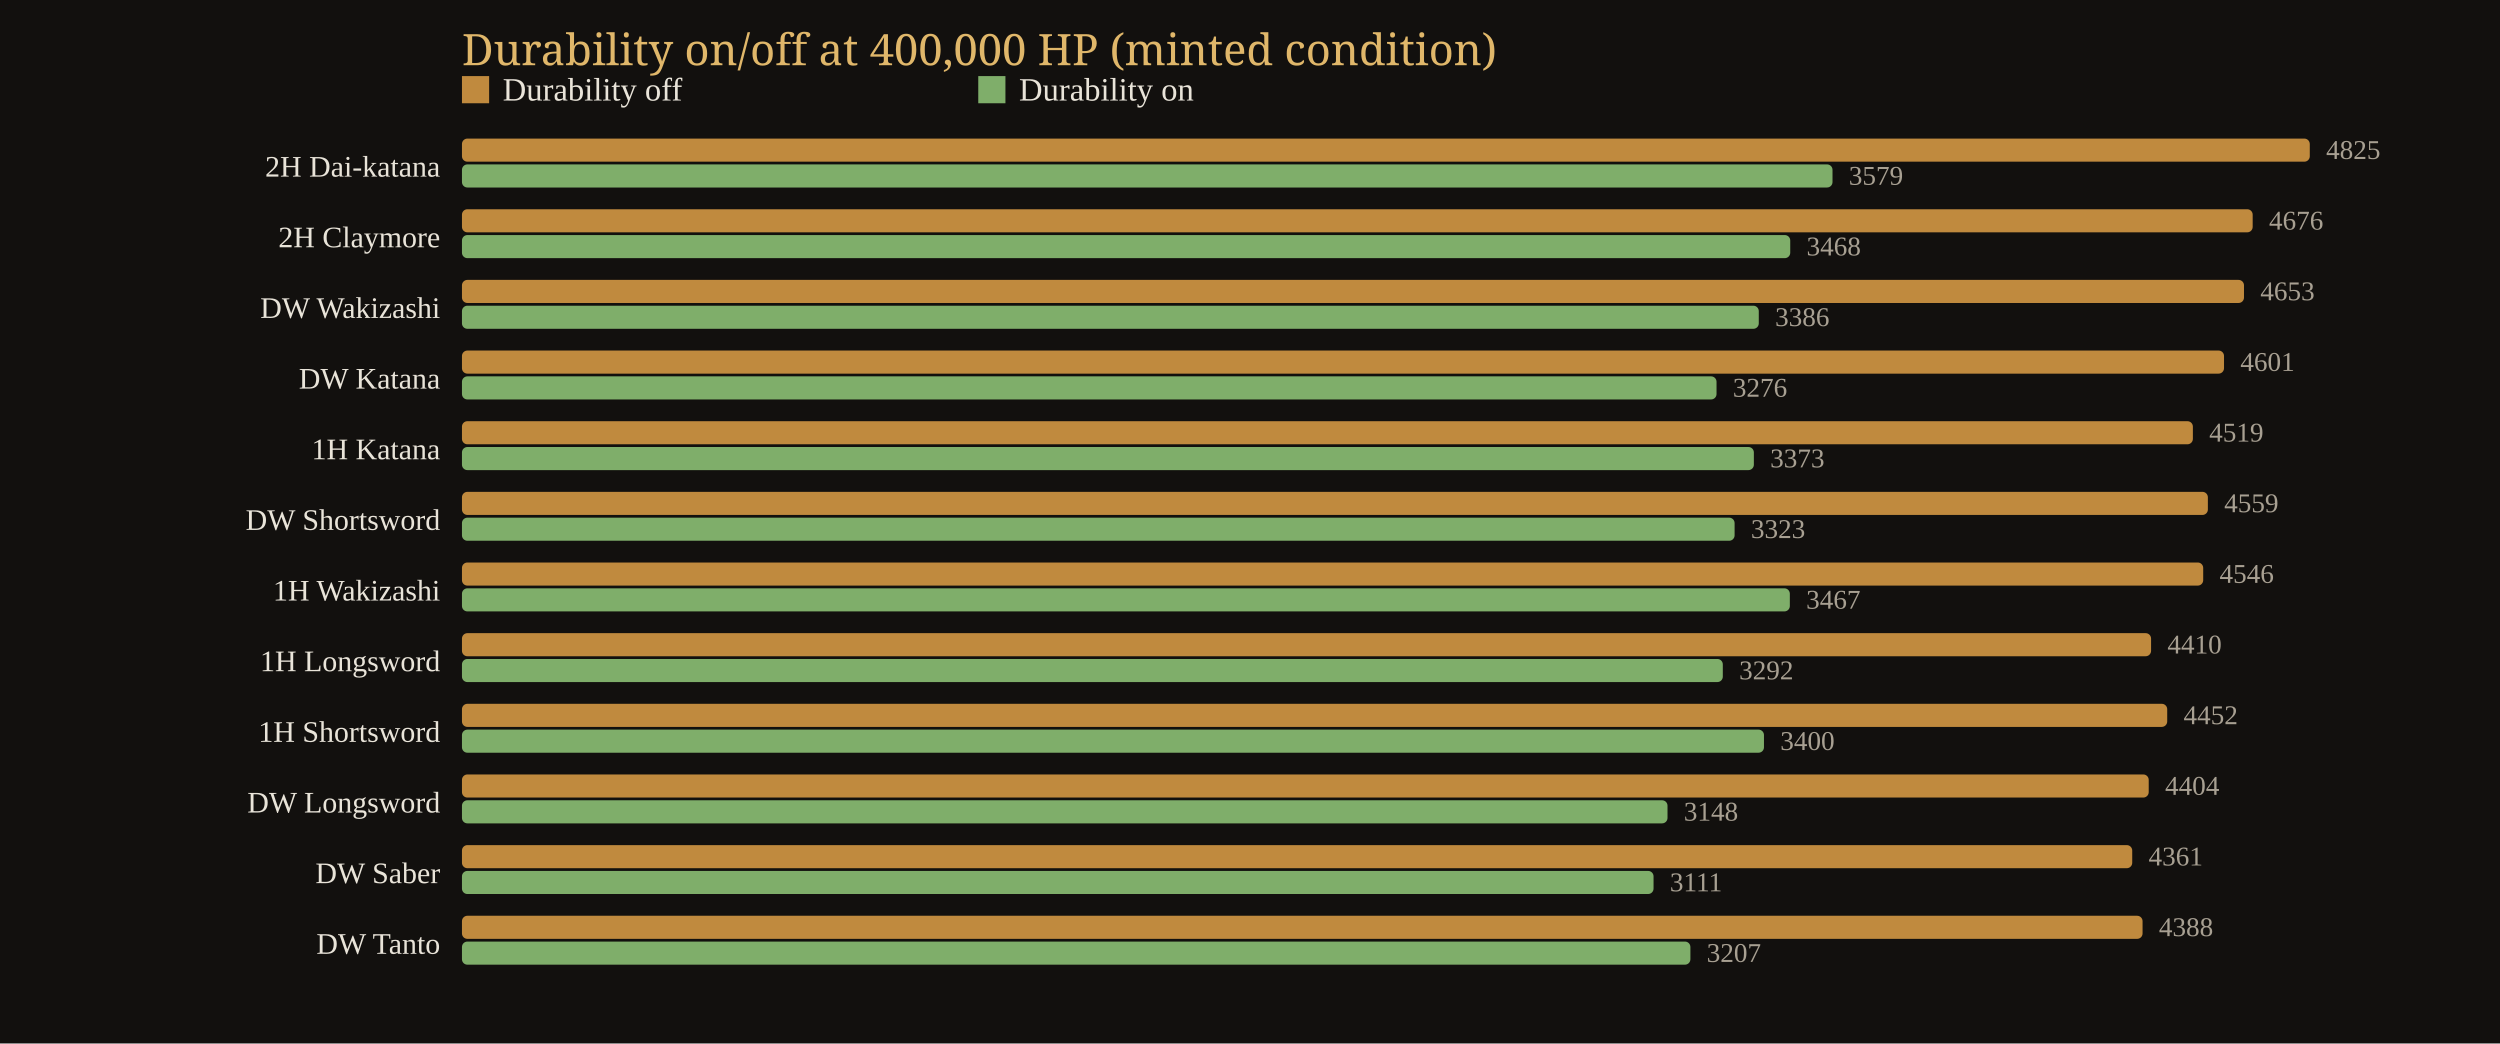
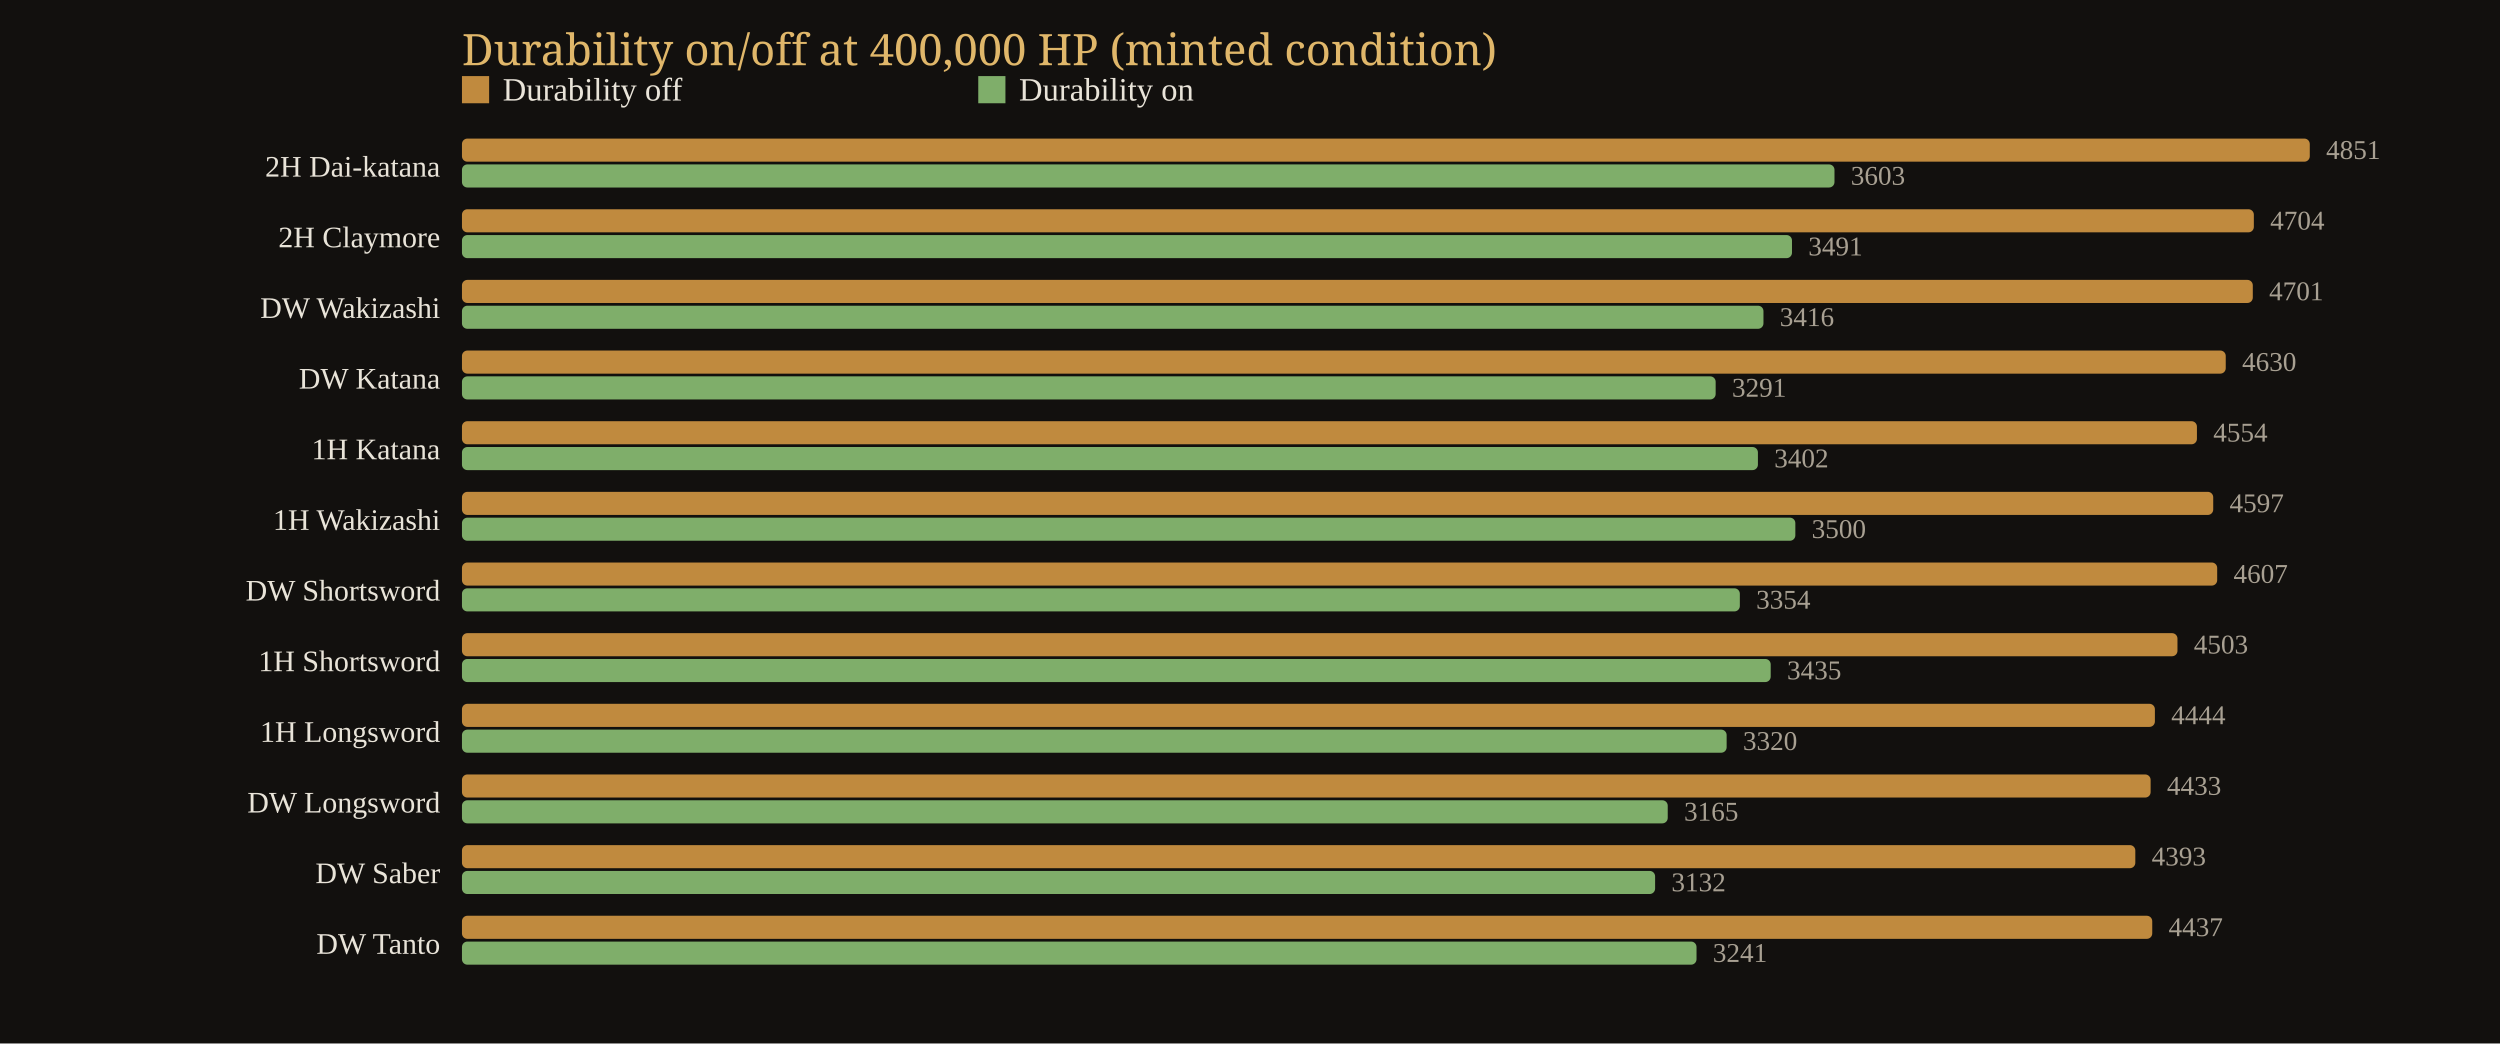
<svg viewBox="0 0 920 384" width="100%" role="img" aria-label="Durability on/off at 400,000 HP (minted condition)" style="display:block;max-width:100%;height:auto">
  <rect x="0" y="0" width="920" height="384" fill="#12100e" />
  <text x="170" y="24" fill="#e0b76a" font-size="16" font-family="Georgia,serif">Durability on/off at 400,000 HP (minted condition)</text>
  <g transform="translate(170, 28)">
    <rect width="10" height="10" fill="#c08a3e" />
    <text x="15" y="9" fill="#e9e4d9" font-size="12">Durability off</text>
  </g>
  <g transform="translate(360, 28)">
    <rect width="10" height="10" fill="#7fae6a" />
    <text x="15" y="9" fill="#e9e4d9" font-size="12">Durability on</text>
  </g>
  <text x="162" y="65" fill="#e9e4d9" font-size="11" text-anchor="end">2H Dai-katana</text>
  <rect x="170" y="51" width="680" height="8.5" fill="#c08a3e" rx="2" />
-   <text x="856" y="58.5" fill="#a8a092" font-size="10">4825</text>
-   <rect x="170" y="60.5" width="504.364" height="8.5" fill="#7fae6a" rx="2" />
-   <text x="680.364" y="68" fill="#a8a092" font-size="10">3579</text>
+   <text x="856" y="58.5" fill="#a8a092" font-size="10">4851</text>
+   <rect x="170" y="60.5" width="505.091" height="8.5" fill="#7fae6a" rx="2" />
+   <text x="681.091" y="68" fill="#a8a092" font-size="10">3603</text>
  <text x="162" y="91" fill="#e9e4d9" font-size="11" text-anchor="end">2H Claymore</text>
-   <rect x="170" y="77" width="658.984" height="8.5" fill="#c08a3e" rx="2" />
-   <text x="834.984" y="84.5" fill="#a8a092" font-size="10">4676</text>
-   <rect x="170" y="86.5" width="488.807" height="8.5" fill="#7fae6a" rx="2" />
-   <text x="664.807" y="94" fill="#a8a092" font-size="10">3468</text>
+   <rect x="170" y="77" width="659.418" height="8.5" fill="#c08a3e" rx="2" />
+   <text x="835.418" y="84.5" fill="#a8a092" font-size="10">4704</text>
+   <rect x="170" y="86.5" width="489.451" height="8.5" fill="#7fae6a" rx="2" />
+   <text x="665.451" y="94" fill="#a8a092" font-size="10">3491</text>
  <text x="162" y="117" fill="#e9e4d9" font-size="11" text-anchor="end">DW Wakizashi</text>
-   <rect x="170" y="103" width="655.791" height="8.5" fill="#c08a3e" rx="2" />
-   <text x="831.791" y="110.5" fill="#a8a092" font-size="10">4653</text>
-   <rect x="170" y="112.5" width="477.233" height="8.5" fill="#7fae6a" rx="2" />
-   <text x="653.233" y="120" fill="#a8a092" font-size="10">3386</text>
+   <rect x="170" y="103" width="659.031" height="8.5" fill="#c08a3e" rx="2" />
+   <text x="835.031" y="110.5" fill="#a8a092" font-size="10">4701</text>
+   <rect x="170" y="112.5" width="478.954" height="8.5" fill="#7fae6a" rx="2" />
+   <text x="654.954" y="120" fill="#a8a092" font-size="10">3416</text>
  <text x="162" y="143" fill="#e9e4d9" font-size="11" text-anchor="end">DW Katana</text>
-   <rect x="170" y="129" width="648.438" height="8.5" fill="#c08a3e" rx="2" />
-   <text x="824.438" y="136.5" fill="#a8a092" font-size="10">4601</text>
-   <rect x="170" y="138.5" width="461.686" height="8.5" fill="#7fae6a" rx="2" />
-   <text x="637.686" y="146" fill="#a8a092" font-size="10">3276</text>
+   <rect x="170" y="129" width="649.073" height="8.5" fill="#c08a3e" rx="2" />
+   <text x="825.073" y="136.5" fill="#a8a092" font-size="10">4630</text>
+   <rect x="170" y="138.5" width="461.363" height="8.5" fill="#7fae6a" rx="2" />
+   <text x="637.363" y="146" fill="#a8a092" font-size="10">3291</text>
  <text x="162" y="169" fill="#e9e4d9" font-size="11" text-anchor="end">1H Katana</text>
-   <rect x="170" y="155" width="636.979" height="8.5" fill="#c08a3e" rx="2" />
-   <text x="812.979" y="162.5" fill="#a8a092" font-size="10">4519</text>
-   <rect x="170" y="164.5" width="475.422" height="8.5" fill="#7fae6a" rx="2" />
-   <text x="651.422" y="172" fill="#a8a092" font-size="10">3373</text>
-   <text x="162" y="195" fill="#e9e4d9" font-size="11" text-anchor="end">DW Shortsword</text>
-   <rect x="170" y="181" width="642.497" height="8.5" fill="#c08a3e" rx="2" />
-   <text x="818.497" y="188.5" fill="#a8a092" font-size="10">4559</text>
-   <rect x="170" y="190.5" width="468.335" height="8.5" fill="#7fae6a" rx="2" />
-   <text x="644.335" y="198" fill="#a8a092" font-size="10">3323</text>
-   <text x="162" y="221" fill="#e9e4d9" font-size="11" text-anchor="end">1H Wakizashi</text>
-   <rect x="170" y="207" width="640.778" height="8.5" fill="#c08a3e" rx="2" />
-   <text x="816.778" y="214.5" fill="#a8a092" font-size="10">4546</text>
-   <rect x="170" y="216.5" width="488.659" height="8.5" fill="#7fae6a" rx="2" />
-   <text x="664.659" y="224" fill="#a8a092" font-size="10">3467</text>
-   <text x="162" y="247" fill="#e9e4d9" font-size="11" text-anchor="end">1H Longsword</text>
-   <rect x="170" y="233" width="621.595" height="8.5" fill="#c08a3e" rx="2" />
-   <text x="797.595" y="240.5" fill="#a8a092" font-size="10">4410</text>
-   <rect x="170" y="242.5" width="463.994" height="8.5" fill="#7fae6a" rx="2" />
-   <text x="639.994" y="250" fill="#a8a092" font-size="10">3292</text>
-   <text x="162" y="273" fill="#e9e4d9" font-size="11" text-anchor="end">1H Shortsword</text>
-   <rect x="170" y="259" width="627.532" height="8.5" fill="#c08a3e" rx="2" />
-   <text x="803.532" y="266.5" fill="#a8a092" font-size="10">4452</text>
-   <rect x="170" y="268.5" width="479.142" height="8.5" fill="#7fae6a" rx="2" />
-   <text x="655.142" y="276" fill="#a8a092" font-size="10">3400</text>
+   <rect x="170" y="155" width="638.472" height="8.5" fill="#c08a3e" rx="2" />
+   <text x="814.472" y="162.5" fill="#a8a092" font-size="10">4554</text>
+   <rect x="170" y="164.5" width="476.914" height="8.5" fill="#7fae6a" rx="2" />
+   <text x="652.914" y="172" fill="#a8a092" font-size="10">3402</text>
+   <text x="162" y="195" fill="#e9e4d9" font-size="11" text-anchor="end">1H Wakizashi</text>
+   <rect x="170" y="181" width="644.466" height="8.5" fill="#c08a3e" rx="2" />
+   <text x="820.466" y="188.5" fill="#a8a092" font-size="10">4597</text>
+   <rect x="170" y="190.5" width="490.687" height="8.5" fill="#7fae6a" rx="2" />
+   <text x="666.687" y="198" fill="#a8a092" font-size="10">3500</text>
+   <text x="162" y="221" fill="#e9e4d9" font-size="11" text-anchor="end">DW Shortsword</text>
+   <rect x="170" y="207" width="645.923" height="8.5" fill="#c08a3e" rx="2" />
+   <text x="821.923" y="214.5" fill="#a8a092" font-size="10">4607</text>
+   <rect x="170" y="216.5" width="470.261" height="8.5" fill="#7fae6a" rx="2" />
+   <text x="646.261" y="224" fill="#a8a092" font-size="10">3354</text>
+   <text x="162" y="247" fill="#e9e4d9" font-size="11" text-anchor="end">1H Shortsword</text>
+   <rect x="170" y="233" width="631.308" height="8.5" fill="#c08a3e" rx="2" />
+   <text x="807.308" y="240.5" fill="#a8a092" font-size="10">4503</text>
+   <rect x="170" y="242.5" width="481.62" height="8.5" fill="#7fae6a" rx="2" />
+   <text x="657.62" y="250" fill="#a8a092" font-size="10">3435</text>
+   <text x="162" y="273" fill="#e9e4d9" font-size="11" text-anchor="end">1H Longsword</text>
+   <rect x="170" y="259" width="623.003" height="8.5" fill="#c08a3e" rx="2" />
+   <text x="799.003" y="266.5" fill="#a8a092" font-size="10">4444</text>
+   <rect x="170" y="268.5" width="465.403" height="8.5" fill="#7fae6a" rx="2" />
+   <text x="641.403" y="276" fill="#a8a092" font-size="10">3320</text>
  <text x="162" y="299" fill="#e9e4d9" font-size="11" text-anchor="end">DW Longsword</text>
-   <rect x="170" y="285" width="620.729" height="8.5" fill="#c08a3e" rx="2" />
-   <text x="796.729" y="292.5" fill="#a8a092" font-size="10">4404</text>
-   <rect x="170" y="294.5" width="443.646" height="8.5" fill="#7fae6a" rx="2" />
-   <text x="619.646" y="302" fill="#a8a092" font-size="10">3148</text>
+   <rect x="170" y="285" width="621.428" height="8.5" fill="#c08a3e" rx="2" />
+   <text x="797.428" y="292.5" fill="#a8a092" font-size="10">4433</text>
+   <rect x="170" y="294.5" width="443.726" height="8.5" fill="#7fae6a" rx="2" />
+   <text x="619.726" y="302" fill="#a8a092" font-size="10">3165</text>
  <text x="162" y="325" fill="#e9e4d9" font-size="11" text-anchor="end">DW Saber</text>
-   <rect x="170" y="311" width="614.659" height="8.5" fill="#c08a3e" rx="2" />
-   <text x="790.659" y="318.5" fill="#a8a092" font-size="10">4361</text>
-   <rect x="170" y="320.5" width="438.507" height="8.5" fill="#7fae6a" rx="2" />
-   <text x="614.507" y="328" fill="#a8a092" font-size="10">3111</text>
+   <rect x="170" y="311" width="615.796" height="8.5" fill="#c08a3e" rx="2" />
+   <text x="791.796" y="318.5" fill="#a8a092" font-size="10">4393</text>
+   <rect x="170" y="320.5" width="439.08" height="8.5" fill="#7fae6a" rx="2" />
+   <text x="615.08" y="328" fill="#a8a092" font-size="10">3132</text>
  <text x="162" y="351" fill="#e9e4d9" font-size="11" text-anchor="end">DW Tanto</text>
-   <rect x="170" y="337" width="618.465" height="8.5" fill="#c08a3e" rx="2" />
-   <text x="794.465" y="344.5" fill="#a8a092" font-size="10">4388</text>
-   <rect x="170" y="346.5" width="452.068" height="8.5" fill="#7fae6a" rx="2" />
-   <text x="628.068" y="354" fill="#a8a092" font-size="10">3207</text>
+   <rect x="170" y="337" width="622.025" height="8.5" fill="#c08a3e" rx="2" />
+   <text x="798.025" y="344.5" fill="#a8a092" font-size="10">4437</text>
+   <rect x="170" y="346.5" width="454.32" height="8.5" fill="#7fae6a" rx="2" />
+   <text x="630.32" y="354" fill="#a8a092" font-size="10">3241</text>
</svg>
